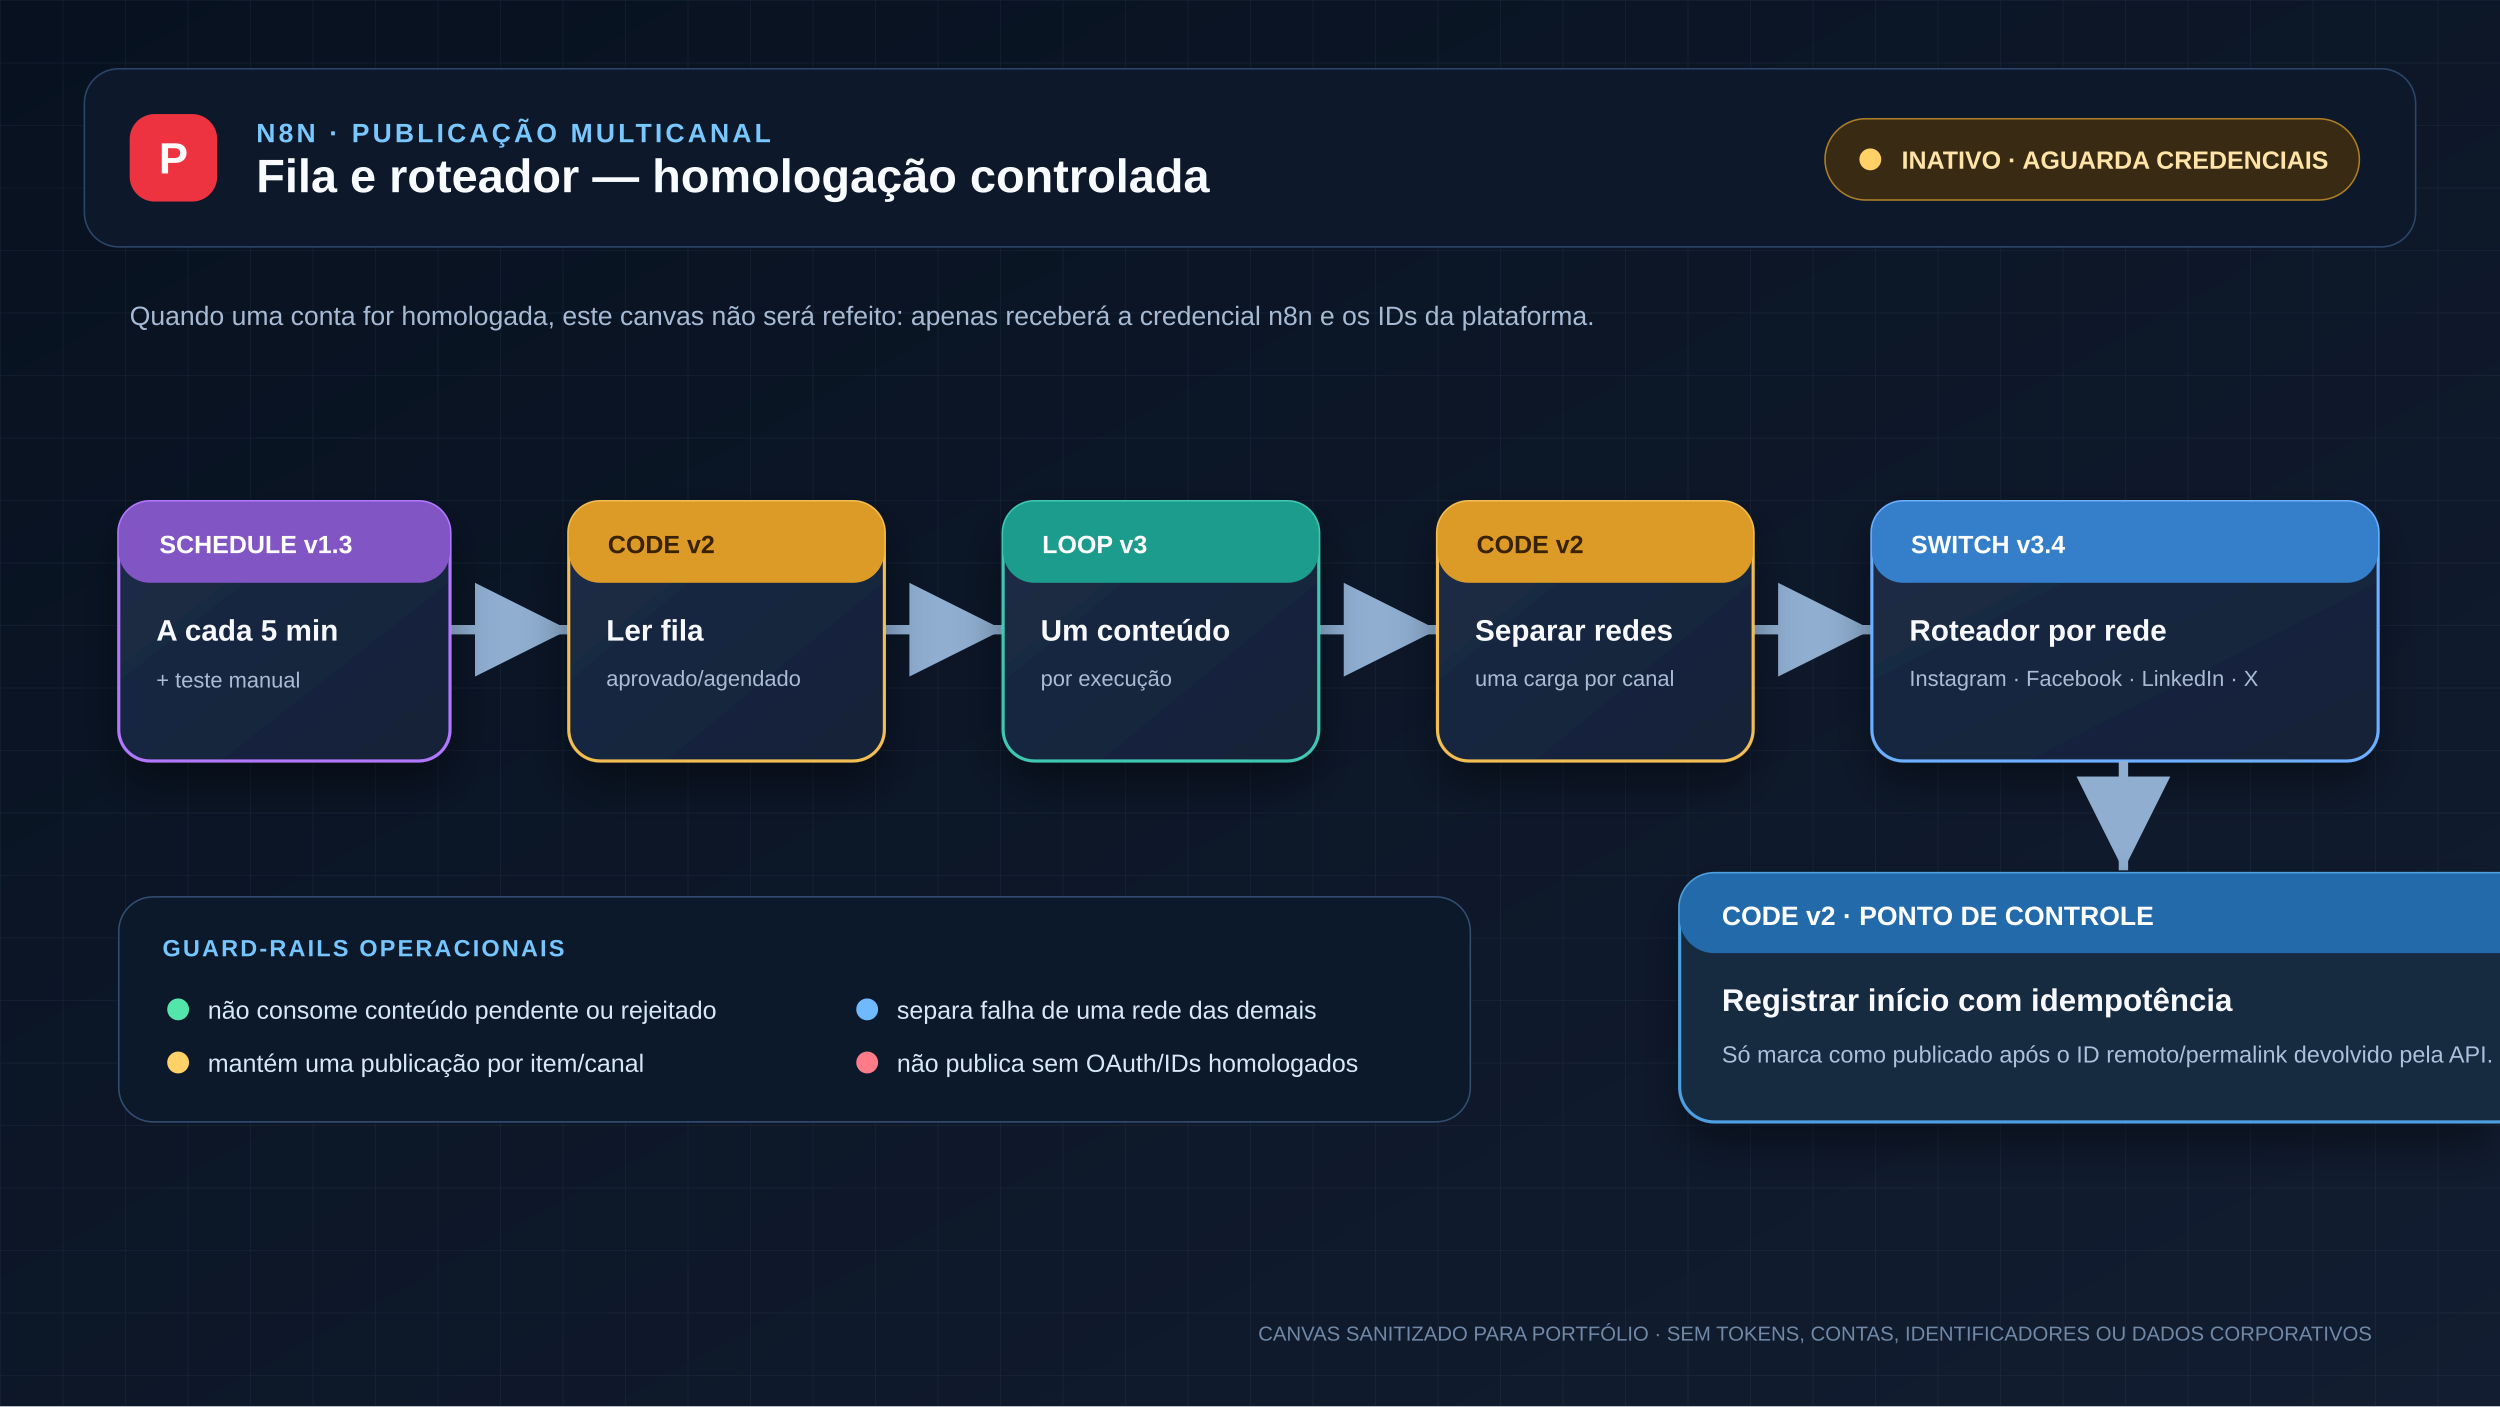
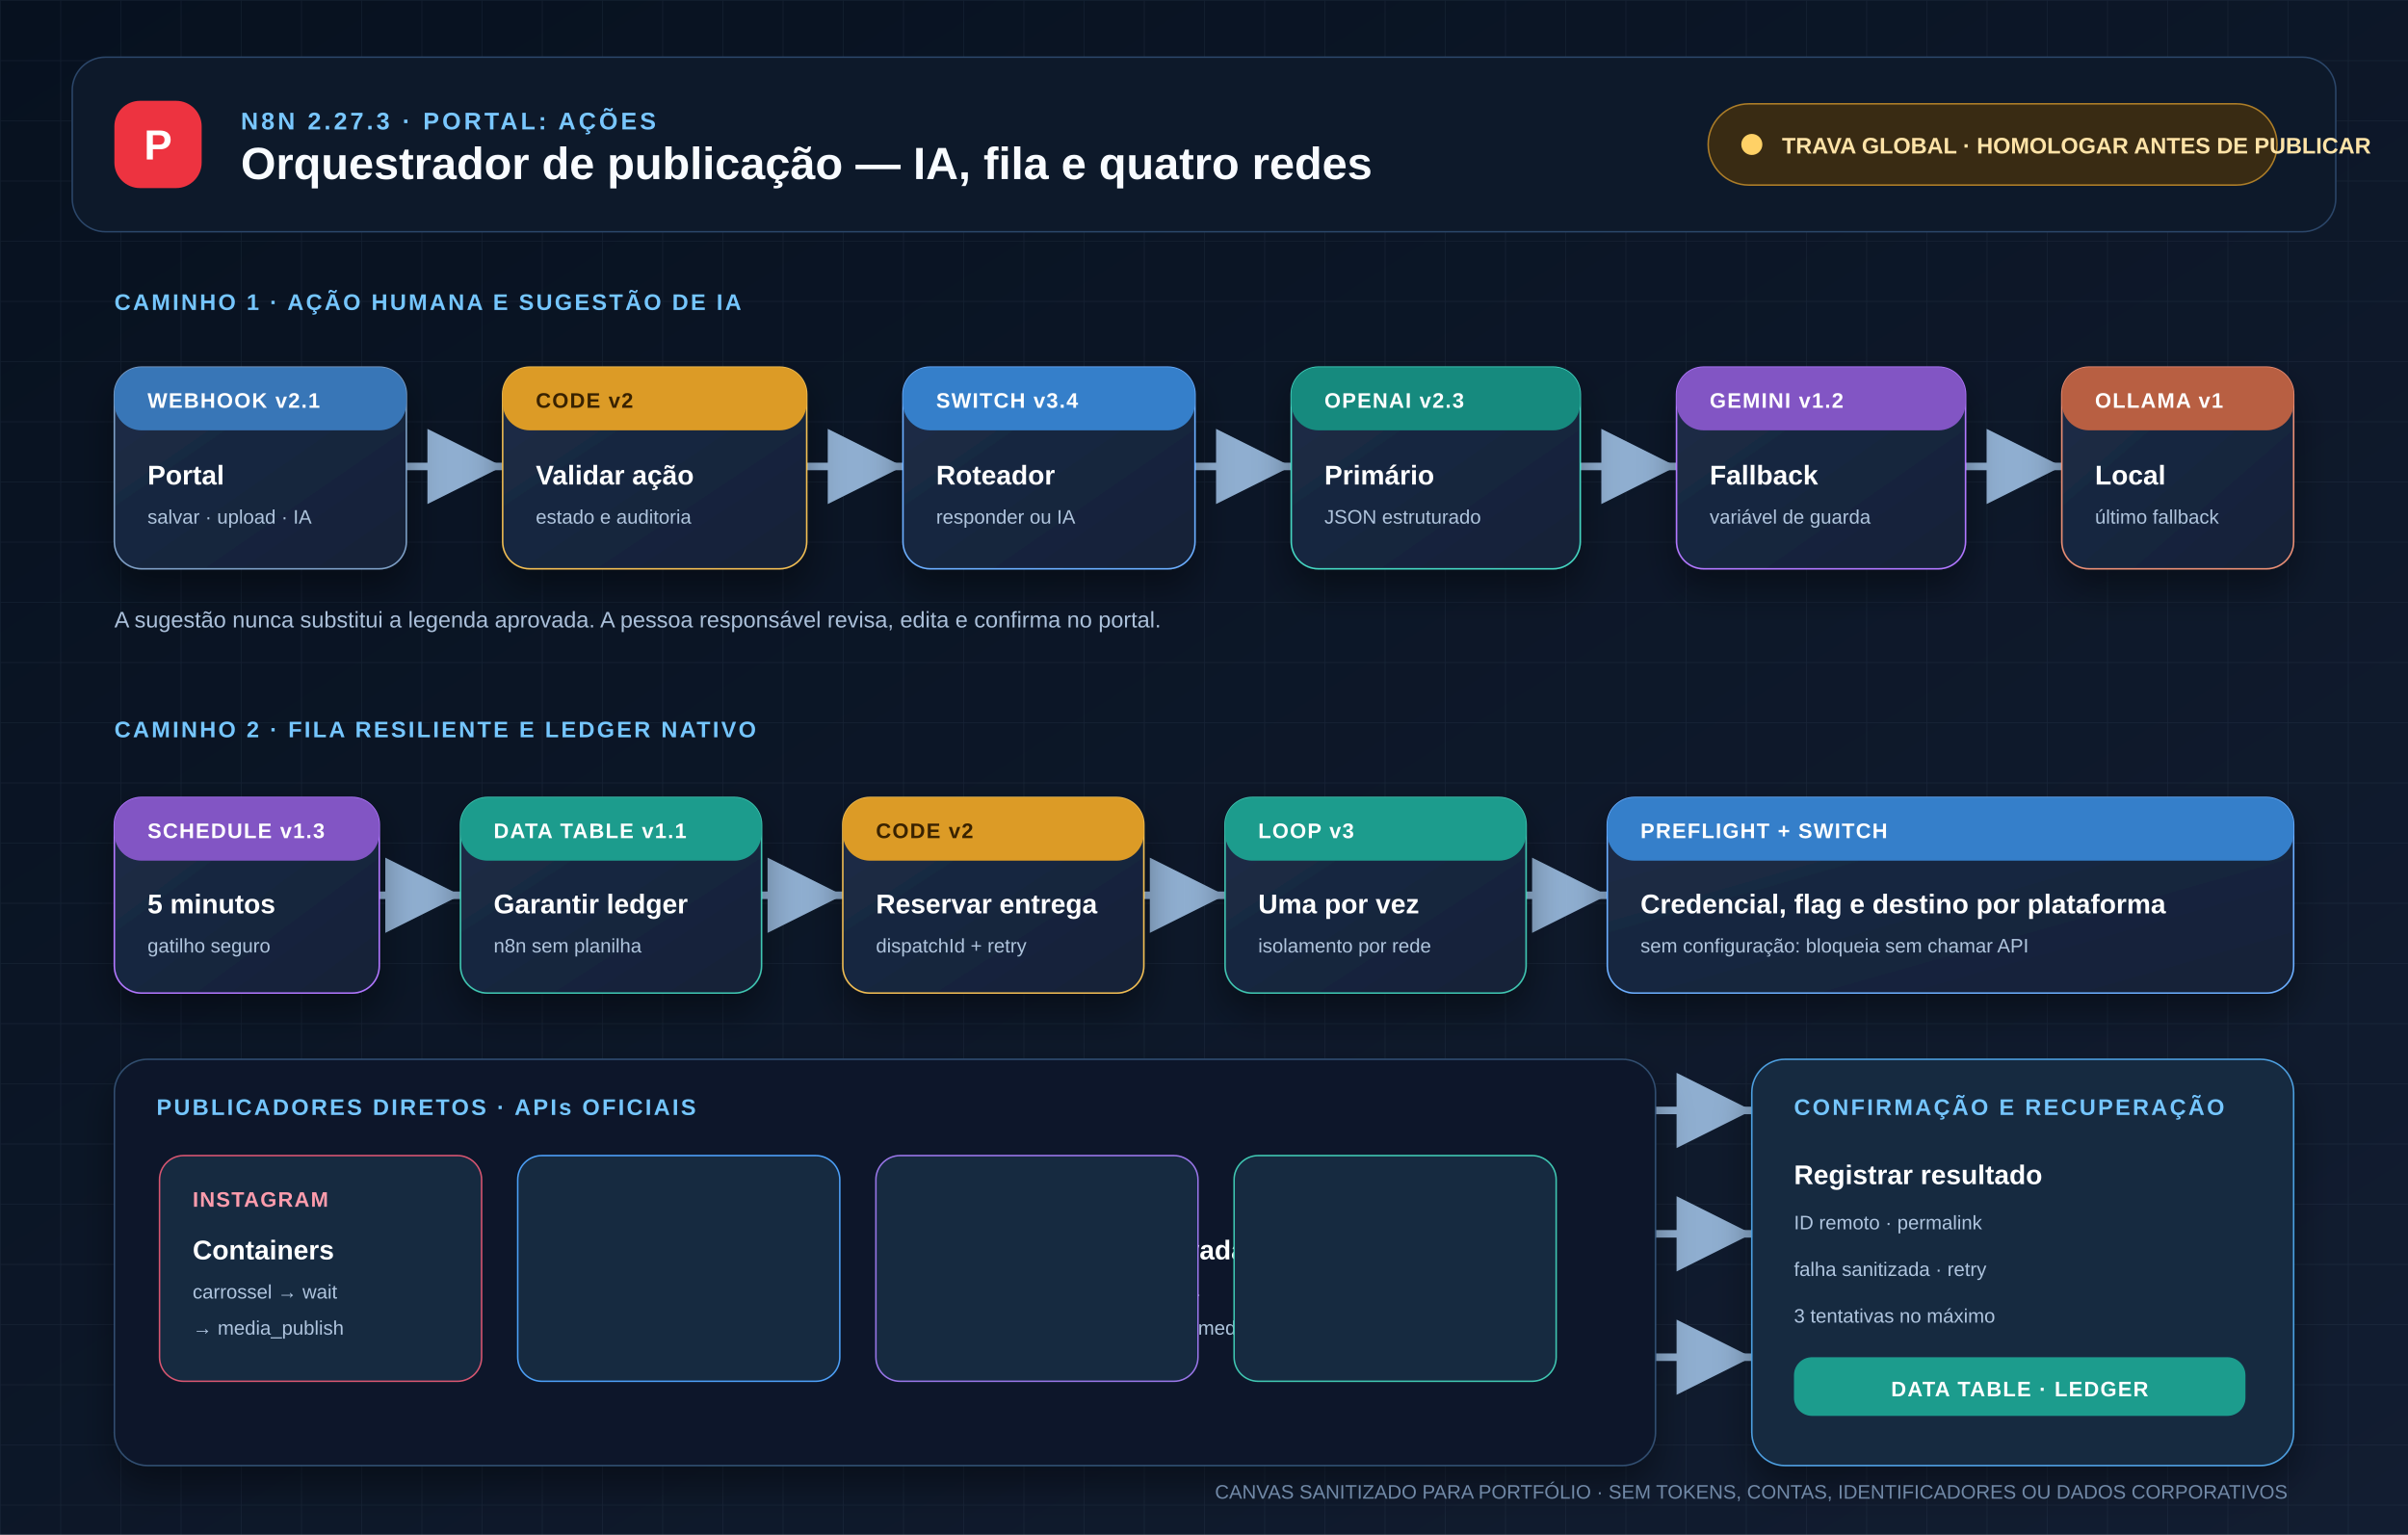
- <svg xmlns="http://www.w3.org/2000/svg" width="1600" height="900" viewBox="0 0 1600 900" role="img" aria-labelledby="title description">
+ <svg xmlns="http://www.w3.org/2000/svg" width="1600" height="1020" viewBox="0 0 1600 1020" role="img" aria-labelledby="title description">
  <defs>
    <linearGradient id="bg" x1="0" y1="0" x2="1" y2="1">
      <stop stop-color="#07111f" />
      <stop offset="1" stop-color="#121d31" />
    </linearGradient>
    <linearGradient id="panel" x1="0" y1="0" x2="1" y2="1">
      <stop stop-color="#1d2d47" />
      <stop offset="1" stop-color="#122037" />
    </linearGradient>
    <filter id="shadow" x="-20%" y="-20%" width="140%" height="150%">
-       <feDropShadow dx="0" dy="15" stdDeviation="14" flood-color="#000" flood-opacity=".38" />
+       <feDropShadow dx="0" dy="13" stdDeviation="12" flood-color="#000" flood-opacity=".38" />
    </filter>
    <pattern id="grid" width="40" height="40" patternUnits="userSpaceOnUse">
      <path d="M40 0H0V40" fill="none" stroke="#8aa4c5" stroke-opacity=".09" />
    </pattern>
    <marker id="arrow" markerWidth="12" markerHeight="12" refX="10" refY="5" orient="auto">
      <path d="M0 0 10 5 0 10z" fill="#8faed0" />
    </marker>
+     <style>
+       .t{font-family:Segoe UI,Arial,sans-serif}.label{font-size:14px;font-weight:800;letter-spacing:.8px}.name{font-size:18px;font-weight:800}.sub{font-size:13px}.line{stroke:#8faed0;stroke-width:5;fill:none;marker-end:url(#arrow)}
+     </style>
  </defs>
-   <rect width="1600" height="900" fill="url(#bg)" />
-   <rect width="1600" height="900" fill="url(#grid)" />
-   <rect x="54" y="44" width="1492" height="114" rx="22" fill="#0d192a" stroke="#2b4669" />
-   <rect x="83" y="73" width="56" height="56" rx="16" fill="#ed3340" />
-   <text x="111" y="111" text-anchor="middle" fill="#fff" font-family="Segoe UI,Arial,sans-serif" font-size="28" font-weight="900">P</text>
-   <text x="164" y="91" fill="#79c7ff" font-family="Segoe UI,Arial,sans-serif" font-size="17" font-weight="800" letter-spacing="2">N8N · PUBLICAÇÃO MULTICANAL</text>
-   <text x="164" y="123" fill="#f8fbff" font-family="Segoe UI,Arial,sans-serif" font-size="30" font-weight="800">Fila e roteador — homologação controlada</text>
-   <g transform="translate(1168 76)">
-     <rect width="342" height="52" rx="26" fill="#392b13" stroke="#ac7d28" />
-     <circle cx="29" cy="26" r="7" fill="#ffd166" />
-     <text x="49" y="32" fill="#ffe3a7" font-family="Segoe UI,Arial,sans-serif" font-size="16" font-weight="800">INATIVO · AGUARDA CREDENCIAIS</text>
+   <rect width="1600" height="1020" fill="url(#bg)" />
+   <rect width="1600" height="1020" fill="url(#grid)" />
+   <rect x="48" y="38" width="1504" height="116" rx="22" fill="#0d192a" stroke="#2b4669" />
+   <rect x="76" y="67" width="58" height="58" rx="17" fill="#ed3340" />
+   <text x="105" y="106" text-anchor="middle" fill="#fff" class="t" font-size="28" font-weight="900">P</text>
+   <text x="160" y="86" fill="#79c7ff" class="t" font-size="16" font-weight="800" letter-spacing="2">N8N 2.27.3 · PORTAL: AÇÕES</text>
+   <text x="160" y="119" fill="#f8fbff" class="t" font-size="30" font-weight="800">Orquestrador de publicação — IA, fila e quatro redes</text>
+   <g transform="translate(1135 69)">
+     <rect width="378" height="54" rx="27" fill="#392b13" stroke="#ac7d28" />
+     <circle cx="29" cy="27" r="7" fill="#ffd166" />
+     <text x="49" y="33" fill="#ffe3a7" class="t" font-size="15" font-weight="800">TRAVA GLOBAL · HOMOLOGAR ANTES DE PUBLICAR</text>
  </g>
-   <text x="83" y="208" fill="#a7bad4" font-family="Segoe UI,Arial,sans-serif" font-size="17">Quando uma conta for homologada, este canvas não será refeito: apenas receberá a credencial n8n e os IDs da plataforma.</text>
-   <path d="M288 403H364" stroke="#8faed0" stroke-width="6" marker-end="url(#arrow)" />
-   <path d="M566 403H642" stroke="#8faed0" stroke-width="6" marker-end="url(#arrow)" />
-   <path d="M844 403H920" stroke="#8faed0" stroke-width="6" marker-end="url(#arrow)" />
-   <path d="M1122 403H1198" stroke="#8faed0" stroke-width="6" marker-end="url(#arrow)" />
+   <text x="76" y="206" fill="#75c6ff" class="t" font-size="15" font-weight="850" letter-spacing="1.5">CAMINHO 1 · AÇÃO HUMANA E SUGESTÃO DE IA</text>
+   <path class="line" d="M270 310H334" />
+   <path class="line" d="M536 310H600" />
+   <path class="line" d="M794 310H858" />
+   <path class="line" d="M1050 310H1114" />
+   <path class="line" d="M1306 310H1370" />
  <g filter="url(#shadow)">
-     <rect x="76" y="321" width="212" height="166" rx="20" fill="url(#panel)" stroke="#b277ff" stroke-width="2" />
-     <rect x="76" y="321" width="212" height="52" rx="20" fill="#8254c4" />
-     <text x="102" y="354" fill="#fff" font-family="Segoe UI,Arial,sans-serif" font-size="16" font-weight="800">SCHEDULE v1.3</text>
-     <text x="100" y="410" fill="#f7f9ff" font-family="Segoe UI,Arial,sans-serif" font-size="19" font-weight="800">A cada 5 min</text>
-     <text x="100" y="440" fill="#aabbd3" font-family="Segoe UI,Arial,sans-serif" font-size="14">+ teste manual</text>
+     <rect x="76" y="244" width="194" height="134" rx="18" fill="url(#panel)" stroke="#7e9fc5" />
+     <rect x="76" y="244" width="194" height="42" rx="18" fill="#3976b7" />
+     <text x="98" y="271" class="t label" fill="#fff">WEBHOOK v2.1</text>
+     <text x="98" y="322" class="t name" fill="#fff">Portal</text>
+     <text x="98" y="348" class="t sub" fill="#afc4dd">salvar · upload · IA</text>
  </g>
  <g filter="url(#shadow)">
-     <rect x="364" y="321" width="202" height="166" rx="20" fill="url(#panel)" stroke="#f2be53" stroke-width="2" />
-     <rect x="364" y="321" width="202" height="52" rx="20" fill="#dc9b25" />
-     <text x="389" y="354" fill="#392100" font-family="Segoe UI,Arial,sans-serif" font-size="16" font-weight="900">CODE v2</text>
-     <text x="388" y="410" fill="#f7f9ff" font-family="Segoe UI,Arial,sans-serif" font-size="19" font-weight="800">Ler fila</text>
-     <text x="388" y="439" fill="#aabbd3" font-family="Segoe UI,Arial,sans-serif" font-size="14">aprovado/agendado</text>
+     <rect x="334" y="244" width="202" height="134" rx="18" fill="url(#panel)" stroke="#f2be53" />
+     <rect x="334" y="244" width="202" height="42" rx="18" fill="#dc9b25" />
+     <text x="356" y="271" class="t label" fill="#392100">CODE v2</text>
+     <text x="356" y="322" class="t name" fill="#fff">Validar ação</text>
+     <text x="356" y="348" class="t sub" fill="#afc4dd">estado e auditoria</text>
  </g>
  <g filter="url(#shadow)">
-     <rect x="642" y="321" width="202" height="166" rx="20" fill="url(#panel)" stroke="#40c7b2" stroke-width="2" />
-     <rect x="642" y="321" width="202" height="52" rx="20" fill="#1e9c8d" />
-     <text x="667" y="354" fill="#fff" font-family="Segoe UI,Arial,sans-serif" font-size="16" font-weight="800">LOOP v3</text>
-     <text x="666" y="410" fill="#f7f9ff" font-family="Segoe UI,Arial,sans-serif" font-size="19" font-weight="800">Um conteúdo</text>
-     <text x="666" y="439" fill="#aabbd3" font-family="Segoe UI,Arial,sans-serif" font-size="14">por execução</text>
+     <rect x="600" y="244" width="194" height="134" rx="18" fill="url(#panel)" stroke="#6caeff" />
+     <rect x="600" y="244" width="194" height="42" rx="18" fill="#347fca" />
+     <text x="622" y="271" class="t label" fill="#fff">SWITCH v3.4</text>
+     <text x="622" y="322" class="t name" fill="#fff">Roteador</text>
+     <text x="622" y="348" class="t sub" fill="#afc4dd">responder ou IA</text>
  </g>
  <g filter="url(#shadow)">
-     <rect x="920" y="321" width="202" height="166" rx="20" fill="url(#panel)" stroke="#f2be53" stroke-width="2" />
-     <rect x="920" y="321" width="202" height="52" rx="20" fill="#dc9b25" />
-     <text x="945" y="354" fill="#392100" font-family="Segoe UI,Arial,sans-serif" font-size="16" font-weight="900">CODE v2</text>
-     <text x="944" y="410" fill="#f7f9ff" font-family="Segoe UI,Arial,sans-serif" font-size="19" font-weight="800">Separar redes</text>
-     <text x="944" y="439" fill="#aabbd3" font-family="Segoe UI,Arial,sans-serif" font-size="14">uma carga por canal</text>
+     <rect x="858" y="244" width="192" height="134" rx="18" fill="url(#panel)" stroke="#45d6c2" />
+     <rect x="858" y="244" width="192" height="42" rx="18" fill="#158a7e" />
+     <text x="880" y="271" class="t label" fill="#fff">OPENAI v2.3</text>
+     <text x="880" y="322" class="t name" fill="#fff">Primário</text>
+     <text x="880" y="348" class="t sub" fill="#afc4dd">JSON estruturado</text>
  </g>
  <g filter="url(#shadow)">
-     <rect x="1198" y="321" width="324" height="166" rx="20" fill="url(#panel)" stroke="#6caeff" stroke-width="2" />
-     <rect x="1198" y="321" width="324" height="52" rx="20" fill="#347fca" />
-     <text x="1223" y="354" fill="#fff" font-family="Segoe UI,Arial,sans-serif" font-size="16" font-weight="800">SWITCH v3.4</text>
-     <text x="1222" y="410" fill="#f7f9ff" font-family="Segoe UI,Arial,sans-serif" font-size="19" font-weight="800">Roteador por rede</text>
-     <text x="1222" y="439" fill="#aabbd3" font-family="Segoe UI,Arial,sans-serif" font-size="14">Instagram · Facebook · LinkedIn · X</text>
+     <rect x="1114" y="244" width="192" height="134" rx="18" fill="url(#panel)" stroke="#b277ff" />
+     <rect x="1114" y="244" width="192" height="42" rx="18" fill="#8254c4" />
+     <text x="1136" y="271" class="t label" fill="#fff">GEMINI v1.2</text>
+     <text x="1136" y="322" class="t name" fill="#fff">Fallback</text>
+     <text x="1136" y="348" class="t sub" fill="#afc4dd">variável de guarda</text>
  </g>
-   <path d="M1359 487V557" stroke="#8faed0" stroke-width="6" marker-end="url(#arrow)" />
  <g filter="url(#shadow)">
-     <rect x="1075" y="559" width="569" height="159" rx="22" fill="#142941" stroke="#4e9fdf" stroke-width="2" />
-     <rect x="1075" y="559" width="569" height="51" rx="22" fill="#246ba9" />
-     <text x="1102" y="592" fill="#fff" font-family="Segoe UI,Arial,sans-serif" font-size="17" font-weight="800">CODE v2 · PONTO DE CONTROLE</text>
-     <text x="1102" y="647" fill="#f7f9ff" font-family="Segoe UI,Arial,sans-serif" font-size="20" font-weight="800">Registrar início com idempotência</text>
-     <text x="1102" y="680" fill="#abc0da" font-family="Segoe UI,Arial,sans-serif" font-size="15">Só marca como publicado após o ID remoto/permalink devolvido pela API.</text>
+     <rect x="1370" y="244" width="154" height="134" rx="18" fill="url(#panel)" stroke="#ea8f75" />
+     <rect x="1370" y="244" width="154" height="42" rx="18" fill="#b85e42" />
+     <text x="1392" y="271" class="t label" fill="#fff">OLLAMA v1</text>
+     <text x="1392" y="322" class="t name" fill="#fff">Local</text>
+     <text x="1392" y="348" class="t sub" fill="#afc4dd">último fallback</text>
  </g>
-   <g transform="translate(76 574)">
-     <rect width="865" height="144" rx="22" fill="#0c192b" stroke="#314d6f" />
-     <text x="28" y="38" fill="#75c6ff" font-family="Segoe UI,Arial,sans-serif" font-size="15" font-weight="850" letter-spacing="1.4">GUARD-RAILS OPERACIONAIS</text>
-     <g font-family="Segoe UI,Arial,sans-serif" font-size="16">
-       <circle cx="38" cy="72" r="7" fill="#53e6aa" />
-       <text x="57" y="78" fill="#d9e8f8">não consome conteúdo pendente ou rejeitado</text>
-       <circle cx="38" cy="106" r="7" fill="#ffd166" />
-       <text x="57" y="112" fill="#d9e8f8">mantém uma publicação por item/canal</text>
-       <circle cx="479" cy="72" r="7" fill="#70b8ff" />
-       <text x="498" y="78" fill="#d9e8f8">separa falha de uma rede das demais</text>
-       <circle cx="479" cy="106" r="7" fill="#ff7b88" />
-       <text x="498" y="112" fill="#d9e8f8">não publica sem OAuth/IDs homologados</text>
+   <text x="76" y="417" fill="#abc0da" class="t" font-size="15">A sugestão nunca substitui a legenda aprovada. A pessoa responsável revisa, edita e confirma no portal.</text>
+   <text x="76" y="490" fill="#75c6ff" class="t" font-size="15" font-weight="850" letter-spacing="1.5">CAMINHO 2 · FILA RESILIENTE E LEDGER NATIVO</text>
+   <path class="line" d="M252 595H306" />
+   <path class="line" d="M506 595H560" />
+   <path class="line" d="M760 595H814" />
+   <path class="line" d="M1014 595H1068" />
+   <g filter="url(#shadow)">
+     <rect x="76" y="530" width="176" height="130" rx="18" fill="url(#panel)" stroke="#b277ff" />
+     <rect x="76" y="530" width="176" height="42" rx="18" fill="#8254c4" />
+     <text x="98" y="557" class="t label" fill="#fff">SCHEDULE v1.3</text>
+     <text x="98" y="607" class="t name" fill="#fff">5 minutos</text>
+     <text x="98" y="633" class="t sub" fill="#afc4dd">gatilho seguro</text>
+   </g>
+   <g filter="url(#shadow)">
+     <rect x="306" y="530" width="200" height="130" rx="18" fill="url(#panel)" stroke="#40c7b2" />
+     <rect x="306" y="530" width="200" height="42" rx="18" fill="#1e9c8d" />
+     <text x="328" y="557" class="t label" fill="#fff">DATA TABLE v1.1</text>
+     <text x="328" y="607" class="t name" fill="#fff">Garantir ledger</text>
+     <text x="328" y="633" class="t sub" fill="#afc4dd">n8n sem planilha</text>
+   </g>
+   <g filter="url(#shadow)">
+     <rect x="560" y="530" width="200" height="130" rx="18" fill="url(#panel)" stroke="#f2be53" />
+     <rect x="560" y="530" width="200" height="42" rx="18" fill="#dc9b25" />
+     <text x="582" y="557" class="t label" fill="#392100">CODE v2</text>
+     <text x="582" y="607" class="t name" fill="#fff">Reservar entrega</text>
+     <text x="582" y="633" class="t sub" fill="#afc4dd">dispatchId + retry</text>
+   </g>
+   <g filter="url(#shadow)">
+     <rect x="814" y="530" width="200" height="130" rx="18" fill="url(#panel)" stroke="#40c7b2" />
+     <rect x="814" y="530" width="200" height="42" rx="18" fill="#1e9c8d" />
+     <text x="836" y="557" class="t label" fill="#fff">LOOP v3</text>
+     <text x="836" y="607" class="t name" fill="#fff">Uma por vez</text>
+     <text x="836" y="633" class="t sub" fill="#afc4dd">isolamento por rede</text>
+   </g>
+   <g filter="url(#shadow)">
+     <rect x="1068" y="530" width="456" height="130" rx="18" fill="url(#panel)" stroke="#6caeff" />
+     <rect x="1068" y="530" width="456" height="42" rx="18" fill="#347fca" />
+     <text x="1090" y="557" class="t label" fill="#fff">PREFLIGHT + SWITCH</text>
+     <text x="1090" y="607" class="t name" fill="#fff">Credencial, flag e destino por plataforma</text>
+     <text x="1090" y="633" class="t sub" fill="#afc4dd">sem configuração: bloqueia sem chamar API</text>
+   </g>
+   <path class="line" d="M1100 738H1164" />
+   <path class="line" d="M1100 820H1164" />
+   <path class="line" d="M1100 902H1164" />
+   <g filter="url(#shadow)">
+     <rect x="76" y="704" width="1024" height="270" rx="22" fill="#0c192b" stroke="#314d6f" />
+     <text x="104" y="741" fill="#75c6ff" class="t" font-size="15" font-weight="850" letter-spacing="1.5">PUBLICADORES DIRETOS · APIs OFICIAIS</text>
+     <g transform="translate(106 768)">
+       <rect width="214" height="150" rx="16" fill="#142941" stroke="#d85570" />
+       <text x="22" y="34" class="t label" fill="#ff9cac">INSTAGRAM</text>
+       <text x="22" y="69" class="t name" fill="#fff">Containers</text>
+       <text x="22" y="95" class="t sub" fill="#afc4dd">carrossel → wait</text>
+       <text x="22" y="119" class="t sub" fill="#afc4dd">→ media_publish</text>
+     </g>
+     <g transform="translate(344 768)">
+       <rect width="214" height="150" rx="16" fill="#142941" stroke="#4d9ff7" />
+       <text x="366" y="34" class="t label" fill="#8fc8ff">FACEBOOK</text>
+       <text x="366" y="69" class="t name" fill="#fff">Fotos privadas</text>
+       <text x="366" y="95" class="t sub" fill="#afc4dd">IDs reunidos →</text>
+       <text x="366" y="119" class="t sub" fill="#afc4dd">feed attached_media</text>
+     </g>
+     <g transform="translate(582 768)">
+       <rect width="214" height="150" rx="16" fill="#142941" stroke="#9a75e8" />
+       <text x="604" y="34" class="t label" fill="#c8b5ff">LINKEDIN</text>
+       <text x="604" y="69" class="t name" fill="#fff">Upload binário</text>
+       <text x="604" y="95" class="t sub" fill="#afc4dd">URNs de imagem →</text>
+       <text x="604" y="119" class="t sub" fill="#afc4dd">post multi-imagem</text>
+     </g>
+     <g transform="translate(820 768)">
+       <rect width="214" height="150" rx="16" fill="#142941" stroke="#40c7b2" />
+       <text x="842" y="34" class="t label" fill="#6de6d4">X / THREAD</text>
+       <text x="842" y="69" class="t name" fill="#fff">Mídia v2</text>
+       <text x="842" y="95" class="t sub" fill="#afc4dd">post nativo +</text>
+       <text x="842" y="119" class="t sub" fill="#afc4dd">até 3 respostas</text>
    </g>
  </g>
-   <text x="1518" y="858" fill="#7189a7" text-anchor="end" font-family="Segoe UI,Arial,sans-serif" font-size="13">CANVAS SANITIZADO PARA PORTFÓLIO · SEM TOKENS, CONTAS, IDENTIFICADORES OU DADOS CORPORATIVOS</text>
+   <g filter="url(#shadow)">
+     <rect x="1164" y="704" width="360" height="270" rx="22" fill="#142941" stroke="#4e9fdf" />
+     <text x="1192" y="741" fill="#75c6ff" class="t" font-size="15" font-weight="850" letter-spacing="1.5">CONFIRMAÇÃO E RECUPERAÇÃO</text>
+     <text x="1192" y="787" class="t name" fill="#fff">Registrar resultado</text>
+     <text x="1192" y="817" class="t sub" fill="#afc4dd">ID remoto · permalink</text>
+     <text x="1192" y="848" class="t sub" fill="#afc4dd">falha sanitizada · retry</text>
+     <text x="1192" y="879" class="t sub" fill="#afc4dd">3 tentativas no máximo</text>
+     <rect x="1192" y="902" width="300" height="39" rx="12" fill="#1e9c8d" />
+     <text x="1342" y="928" text-anchor="middle" class="t label" fill="#fff">DATA TABLE · LEDGER</text>
+   </g>
+   <text x="1520" y="996" text-anchor="end" fill="#7189a7" class="t" font-size="13">CANVAS SANITIZADO PARA PORTFÓLIO · SEM TOKENS, CONTAS, IDENTIFICADORES OU DADOS CORPORATIVOS</text>
</svg>
